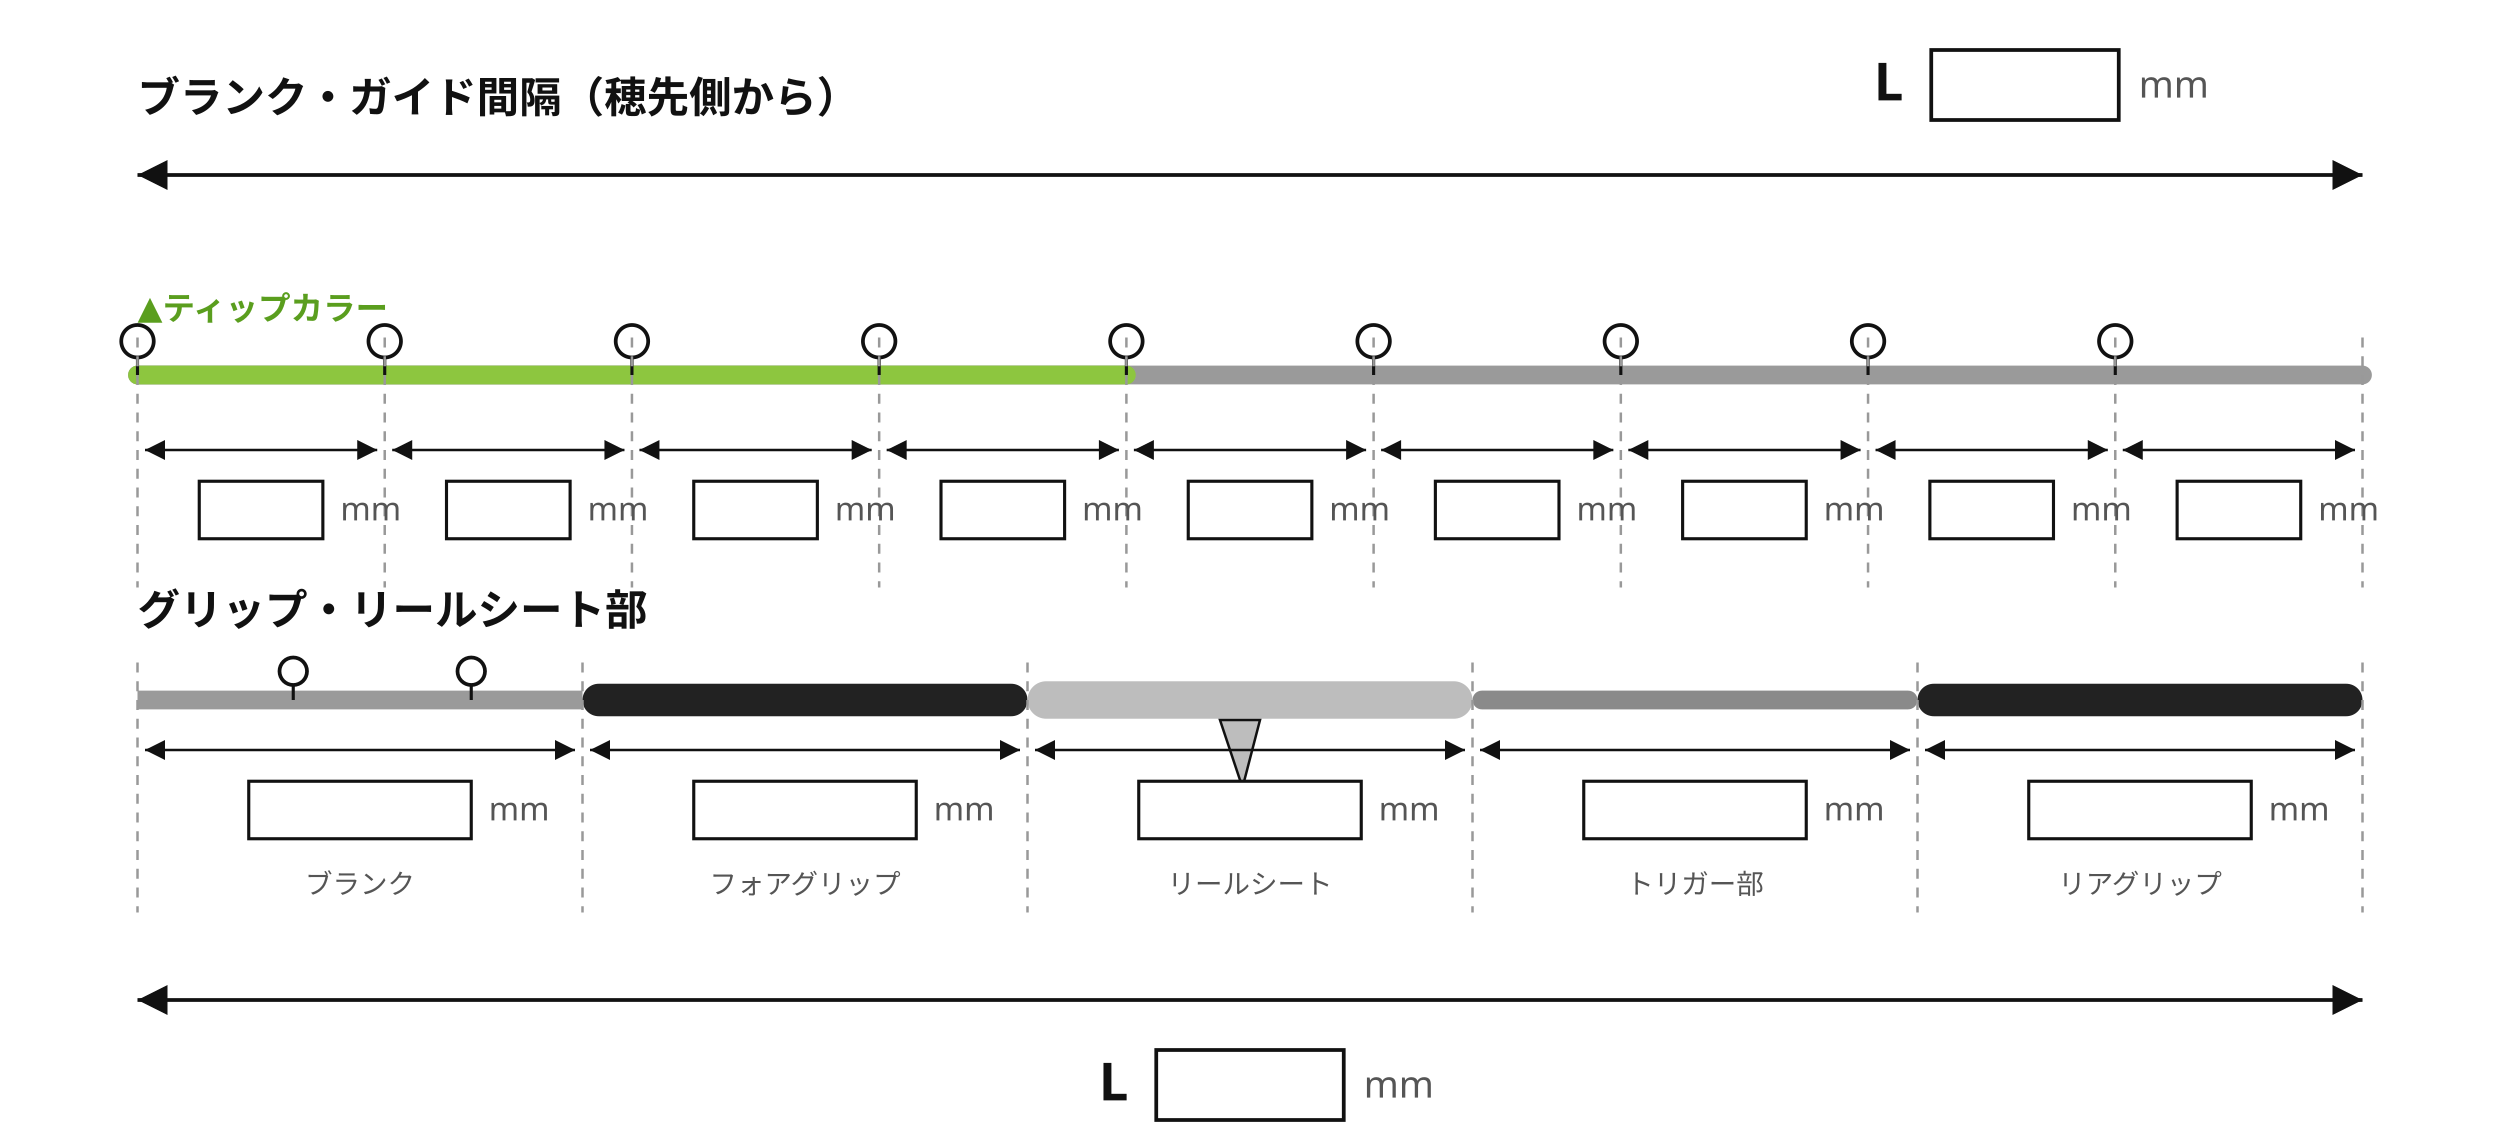
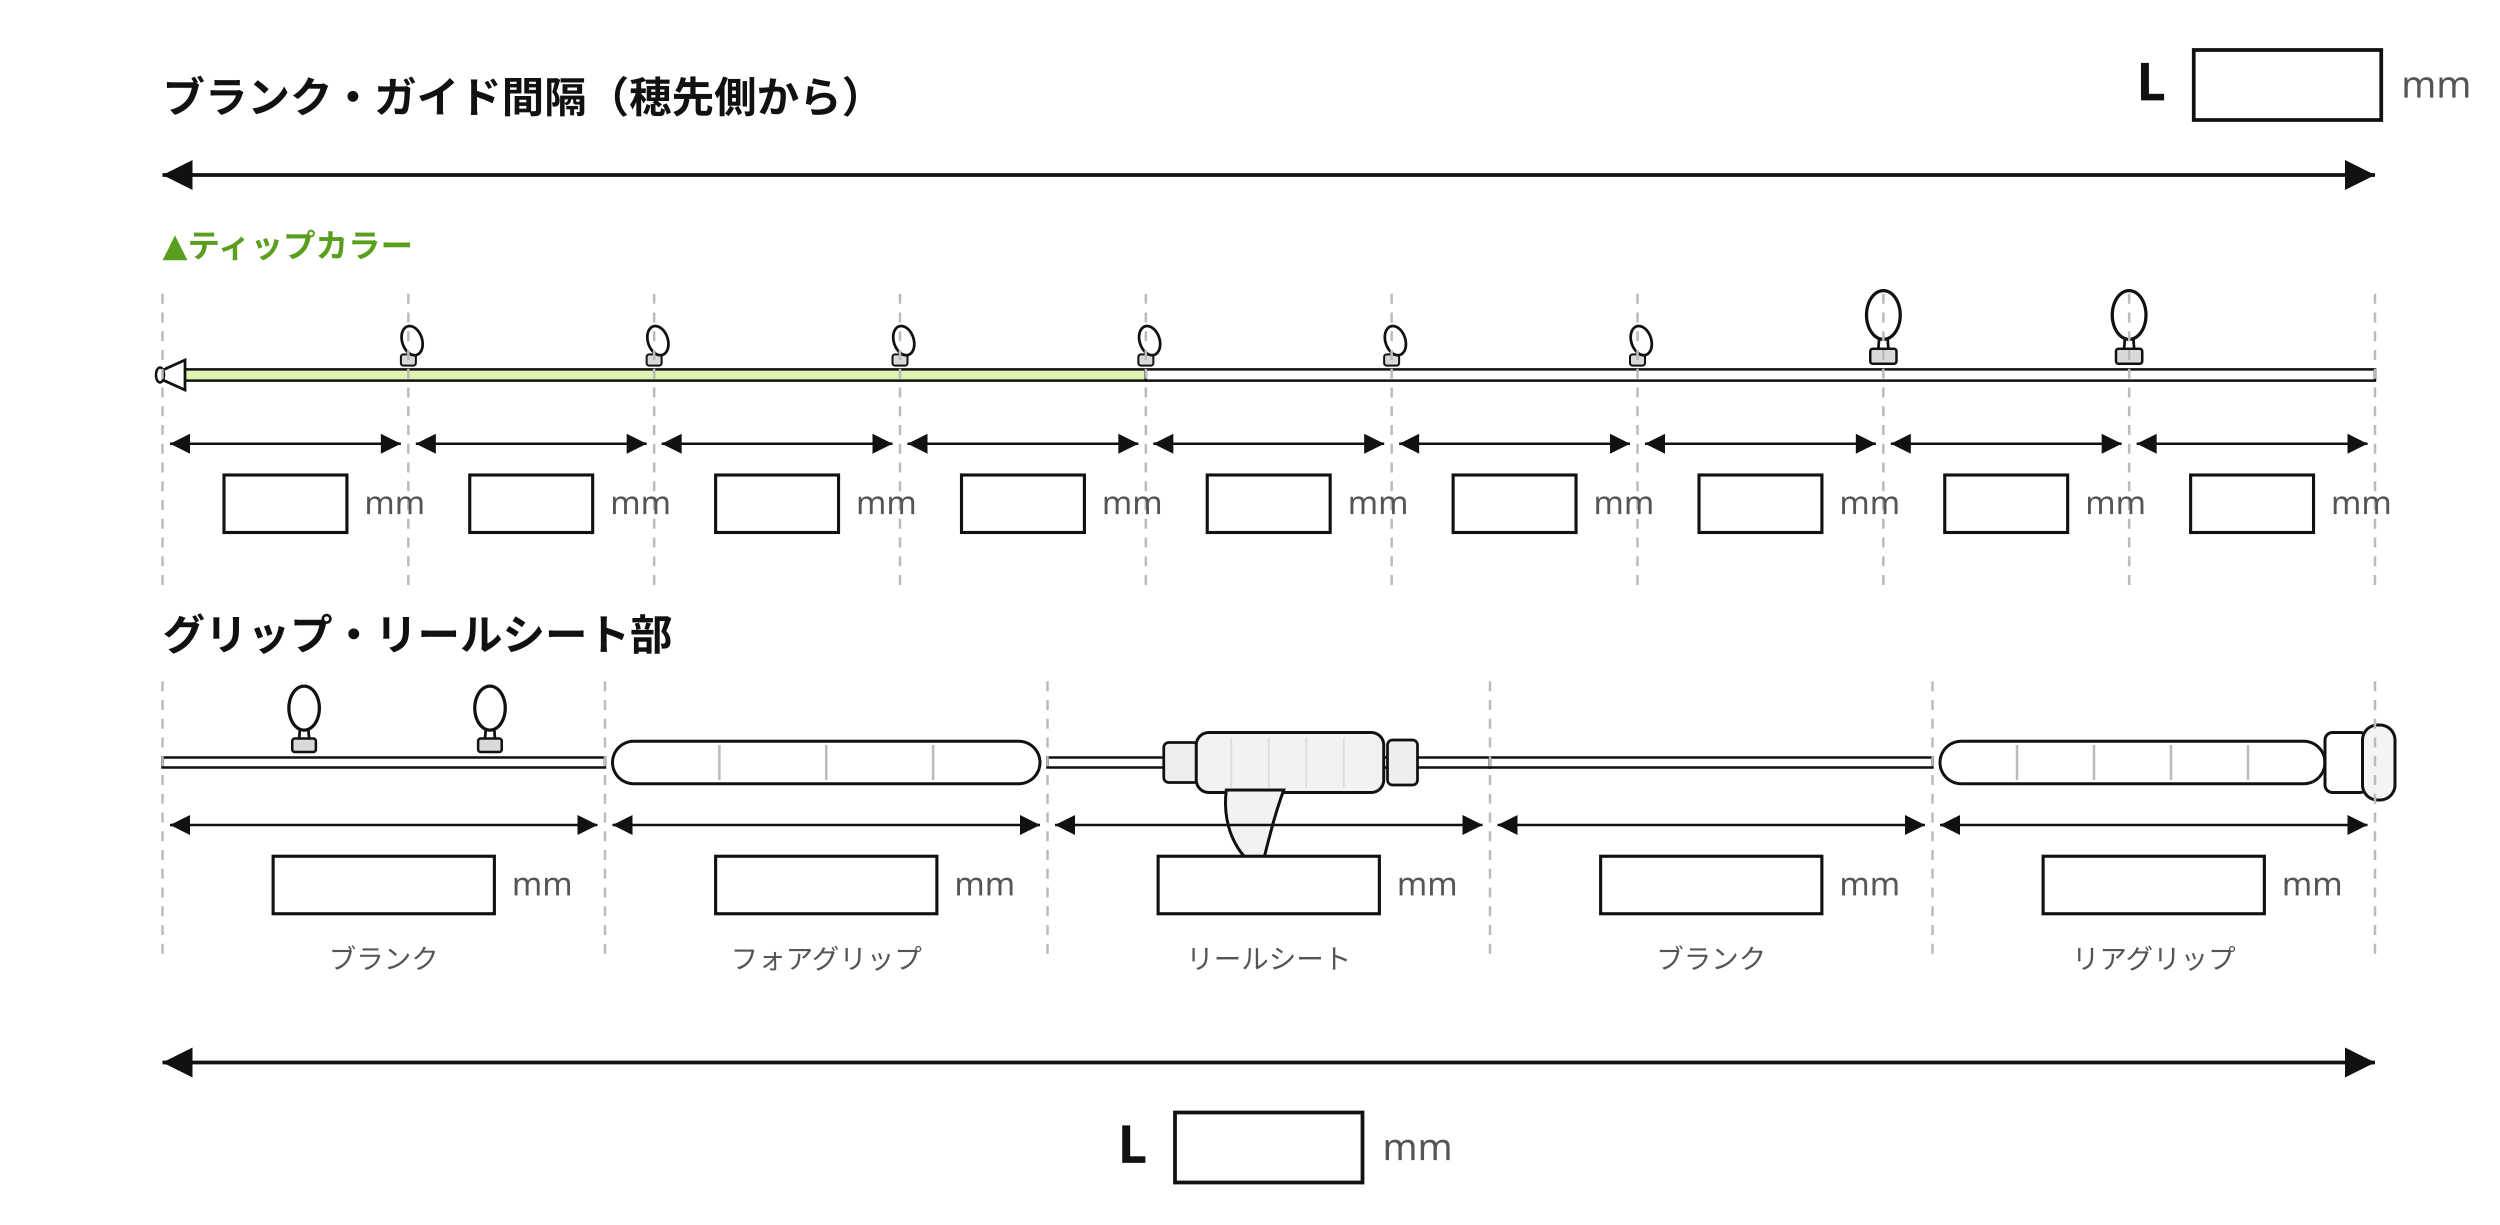
- <svg xmlns="http://www.w3.org/2000/svg" width="2000" height="900" viewBox="0 0 2000 900">
+ <svg xmlns="http://www.w3.org/2000/svg" width="2000" height="980" viewBox="0 0 2000 980">
  <defs>
    <marker id="arrowStart" markerWidth="10" markerHeight="10" refX="1" refY="5" orient="auto">
      <path d="M9,1 L1,5 L9,9 Z" fill="#111111" />
    </marker>
    <marker id="arrowEnd" markerWidth="10" markerHeight="10" refX="9" refY="5" orient="auto">
      <path d="M1,1 L9,5 L1,9 Z" fill="#111111" />
    </marker>
  </defs>
-   <rect x="0" y="0" width="2000" height="900" fill="#ffffff" />
+   <rect x="0" y="0" width="2000" height="980" fill="#ffffff" />
  <g id="Guide_Blank_Diagram">
    <g class="l-box">
-       <text x="1499.0" y="80.3" font-family="Noto Sans JP, sans-serif" font-size="42" font-weight="700" fill="#111111">L</text>
-       <rect x="1545.0" y="40" width="150" height="56" fill="#ffffff" stroke="#111111" stroke-width="3" />
-       <text x="1711.0" y="78.1" font-family="Noto Sans JP, sans-serif" font-size="30" fill="#555555">mm</text>
-     </g>
-     <line x1="110" y1="140" x2="1890" y2="140" stroke="#111111" stroke-width="3" marker-start="url(#arrowStart)" marker-end="url(#arrowEnd)" />
-     <line x1="110" y1="300" x2="1890" y2="300" stroke="#9a9a9a" stroke-width="15" stroke-linecap="round" />
-     <line x1="110" y1="300" x2="901.1" y2="300" stroke="#8dc63f" stroke-width="15" stroke-linecap="round" />
-     <g class="guide-ring">
-       <line x1="110.0" y1="286" x2="110.0" y2="300" stroke="#111111" stroke-width="2.5" />
-       <circle cx="110.0" cy="273" r="13" fill="#ffffff" stroke="#111111" stroke-width="3" />
-     </g>
-     <g class="guide-ring">
-       <line x1="307.778" y1="286" x2="307.778" y2="300" stroke="#111111" stroke-width="2.5" />
-       <circle cx="307.778" cy="273" r="13" fill="#ffffff" stroke="#111111" stroke-width="3" />
-     </g>
-     <g class="guide-ring">
-       <line x1="505.556" y1="286" x2="505.556" y2="300" stroke="#111111" stroke-width="2.5" />
-       <circle cx="505.556" cy="273" r="13" fill="#ffffff" stroke="#111111" stroke-width="3" />
-     </g>
-     <g class="guide-ring">
-       <line x1="703.333" y1="286" x2="703.333" y2="300" stroke="#111111" stroke-width="2.5" />
-       <circle cx="703.333" cy="273" r="13" fill="#ffffff" stroke="#111111" stroke-width="3" />
-     </g>
-     <g class="guide-ring">
-       <line x1="901.111" y1="286" x2="901.111" y2="300" stroke="#111111" stroke-width="2.5" />
-       <circle cx="901.111" cy="273" r="13" fill="#ffffff" stroke="#111111" stroke-width="3" />
-     </g>
-     <g class="guide-ring">
-       <line x1="1098.889" y1="286" x2="1098.889" y2="300" stroke="#111111" stroke-width="2.5" />
-       <circle cx="1098.889" cy="273" r="13" fill="#ffffff" stroke="#111111" stroke-width="3" />
-     </g>
-     <g class="guide-ring">
-       <line x1="1296.667" y1="286" x2="1296.667" y2="300" stroke="#111111" stroke-width="2.5" />
-       <circle cx="1296.667" cy="273" r="13" fill="#ffffff" stroke="#111111" stroke-width="3" />
-     </g>
-     <g class="guide-ring">
-       <line x1="1494.444" y1="286" x2="1494.444" y2="300" stroke="#111111" stroke-width="2.5" />
-       <circle cx="1494.444" cy="273" r="13" fill="#ffffff" stroke="#111111" stroke-width="3" />
-     </g>
-     <g class="guide-ring">
-       <line x1="1692.222" y1="286" x2="1692.222" y2="300" stroke="#111111" stroke-width="2.5" />
-       <circle cx="1692.222" cy="273" r="13" fill="#ffffff" stroke="#111111" stroke-width="3" />
-     </g>
-     <line x1="110.0" y1="270" x2="110.0" y2="470" stroke="#999999" stroke-width="2" stroke-dasharray="8,7" />
-     <line x1="307.778" y1="270" x2="307.778" y2="470" stroke="#999999" stroke-width="2" stroke-dasharray="8,7" />
-     <line x1="505.556" y1="270" x2="505.556" y2="470" stroke="#999999" stroke-width="2" stroke-dasharray="8,7" />
-     <line x1="703.333" y1="270" x2="703.333" y2="470" stroke="#999999" stroke-width="2" stroke-dasharray="8,7" />
-     <line x1="901.111" y1="270" x2="901.111" y2="470" stroke="#999999" stroke-width="2" stroke-dasharray="8,7" />
-     <line x1="1098.889" y1="270" x2="1098.889" y2="470" stroke="#999999" stroke-width="2" stroke-dasharray="8,7" />
-     <line x1="1296.667" y1="270" x2="1296.667" y2="470" stroke="#999999" stroke-width="2" stroke-dasharray="8,7" />
-     <line x1="1494.444" y1="270" x2="1494.444" y2="470" stroke="#999999" stroke-width="2" stroke-dasharray="8,7" />
-     <line x1="1692.222" y1="270" x2="1692.222" y2="470" stroke="#999999" stroke-width="2" stroke-dasharray="8,7" />
-     <line x1="1890.0" y1="270" x2="1890.0" y2="470" stroke="#999999" stroke-width="2" stroke-dasharray="8,7" />
-     <line x1="116.0" y1="360" x2="301.778" y2="360" stroke="#111111" stroke-width="2" marker-start="url(#arrowStart)" marker-end="url(#arrowEnd)" />
-     <line x1="313.778" y1="360" x2="499.556" y2="360" stroke="#111111" stroke-width="2" marker-start="url(#arrowStart)" marker-end="url(#arrowEnd)" />
-     <line x1="511.556" y1="360" x2="697.333" y2="360" stroke="#111111" stroke-width="2" marker-start="url(#arrowStart)" marker-end="url(#arrowEnd)" />
-     <line x1="709.333" y1="360" x2="895.111" y2="360" stroke="#111111" stroke-width="2" marker-start="url(#arrowStart)" marker-end="url(#arrowEnd)" />
-     <line x1="907.111" y1="360" x2="1092.889" y2="360" stroke="#111111" stroke-width="2" marker-start="url(#arrowStart)" marker-end="url(#arrowEnd)" />
-     <line x1="1104.889" y1="360" x2="1290.667" y2="360" stroke="#111111" stroke-width="2" marker-start="url(#arrowStart)" marker-end="url(#arrowEnd)" />
-     <line x1="1302.667" y1="360" x2="1488.444" y2="360" stroke="#111111" stroke-width="2" marker-start="url(#arrowStart)" marker-end="url(#arrowEnd)" />
-     <line x1="1500.444" y1="360" x2="1686.222" y2="360" stroke="#111111" stroke-width="2" marker-start="url(#arrowStart)" marker-end="url(#arrowEnd)" />
-     <line x1="1698.222" y1="360" x2="1884.0" y2="360" stroke="#111111" stroke-width="2" marker-start="url(#arrowStart)" marker-end="url(#arrowEnd)" />
-     <g class="mm-box">
-       <rect x="159.4" y="385" width="98.889" height="46" fill="#ffffff" stroke="#111111" stroke-width="2.5" />
-       <text x="272.3" y="416.3" font-family="Noto Sans JP, sans-serif" font-size="26" fill="#555555">mm</text>
-     </g>
-     <g class="mm-box">
-       <rect x="357.2" y="385" width="98.889" height="46" fill="#ffffff" stroke="#111111" stroke-width="2.5" />
-       <text x="470.1" y="416.3" font-family="Noto Sans JP, sans-serif" font-size="26" fill="#555555">mm</text>
-     </g>
-     <g class="mm-box">
-       <rect x="555.0" y="385" width="98.889" height="46" fill="#ffffff" stroke="#111111" stroke-width="2.5" />
-       <text x="667.9" y="416.3" font-family="Noto Sans JP, sans-serif" font-size="26" fill="#555555">mm</text>
-     </g>
-     <g class="mm-box">
-       <rect x="752.8" y="385" width="98.889" height="46" fill="#ffffff" stroke="#111111" stroke-width="2.5" />
-       <text x="865.7" y="416.3" font-family="Noto Sans JP, sans-serif" font-size="26" fill="#555555">mm</text>
-     </g>
-     <g class="mm-box">
-       <rect x="950.6" y="385" width="98.889" height="46" fill="#ffffff" stroke="#111111" stroke-width="2.5" />
-       <text x="1063.4" y="416.3" font-family="Noto Sans JP, sans-serif" font-size="26" fill="#555555">mm</text>
-     </g>
-     <g class="mm-box">
-       <rect x="1148.3" y="385" width="98.889" height="46" fill="#ffffff" stroke="#111111" stroke-width="2.5" />
-       <text x="1261.2" y="416.3" font-family="Noto Sans JP, sans-serif" font-size="26" fill="#555555">mm</text>
-     </g>
-     <g class="mm-box">
-       <rect x="1346.1" y="385" width="98.889" height="46" fill="#ffffff" stroke="#111111" stroke-width="2.5" />
-       <text x="1459.0" y="416.3" font-family="Noto Sans JP, sans-serif" font-size="26" fill="#555555">mm</text>
-     </g>
-     <g class="mm-box">
-       <rect x="1543.9" y="385" width="98.889" height="46" fill="#ffffff" stroke="#111111" stroke-width="2.5" />
-       <text x="1656.8" y="416.3" font-family="Noto Sans JP, sans-serif" font-size="26" fill="#555555">mm</text>
-     </g>
-     <g class="mm-box">
-       <rect x="1741.7" y="385" width="98.889" height="46" fill="#ffffff" stroke="#111111" stroke-width="2.5" />
-       <text x="1854.6" y="416.3" font-family="Noto Sans JP, sans-serif" font-size="26" fill="#555555">mm</text>
-     </g>
-     <text x="110" y="255" font-family="Noto Sans JP, sans-serif" font-size="26" font-weight="700" fill="#5a9e1e">▲ティップカラー</text>
+       <text x="1709.0" y="80.3" font-family="Noto Sans JP, sans-serif" font-size="42" font-weight="700" fill="#111111">L</text>
+       <rect x="1755.0" y="40" width="150" height="56" fill="#ffffff" stroke="#111111" stroke-width="3" />
+       <text x="1921.0" y="78.1" font-family="Noto Sans JP, sans-serif" font-size="30" fill="#555555">mm</text>
+     </g>
+     <line x1="130" y1="140" x2="1900" y2="140" stroke="#111111" stroke-width="3" marker-start="url(#arrowStart)" marker-end="url(#arrowEnd)" />
+     <rect x="130.0" y="295.5" width="786.7" height="9" fill="#dff2b0" stroke="#111111" stroke-width="2" />
+     <rect x="916.7" y="295.5" width="983.3" height="9" fill="#ffffff" stroke="#111111" stroke-width="2" />
+     <g class="guide tip-top">
+       <path d="M 128.0,297 L 148.0,288 L 148.0,312 L 128.0,303 Z" fill="#ffffff" stroke="#111111" stroke-width="2.2" />
+       <ellipse cx="128.0" cy="300" rx="3.2" ry="6" fill="#ffffff" stroke="#111111" stroke-width="2" />
+     </g>
+     <g class="guide running">
+       <rect x="320.7" y="283.5" width="12.0" height="9.0" rx="2.0" fill="#d9d9d9" stroke="#111111" stroke-width="1.6" />
+       <line x1="326.7" y1="283.5" x2="329.7" y2="279.7" stroke="#111111" stroke-width="1.8" />
+       <ellipse cx="329.7" cy="272.5" rx="8.0" ry="12.0" transform="rotate(-18 329.7 272.5)" fill="#ffffff" stroke="#111111" stroke-width="2.2" />
+     </g>
+     <g class="guide running">
+       <rect x="517.3" y="283.5" width="12.0" height="9.0" rx="2.0" fill="#d9d9d9" stroke="#111111" stroke-width="1.6" />
+       <line x1="523.3" y1="283.5" x2="526.3" y2="279.7" stroke="#111111" stroke-width="1.8" />
+       <ellipse cx="526.3" cy="272.5" rx="8.0" ry="12.0" transform="rotate(-18 526.3 272.5)" fill="#ffffff" stroke="#111111" stroke-width="2.2" />
+     </g>
+     <g class="guide running">
+       <rect x="714.0" y="283.5" width="12.0" height="9.0" rx="2.0" fill="#d9d9d9" stroke="#111111" stroke-width="1.6" />
+       <line x1="720.0" y1="283.5" x2="723.0" y2="279.7" stroke="#111111" stroke-width="1.8" />
+       <ellipse cx="723.0" cy="272.5" rx="8.0" ry="12.0" transform="rotate(-18 723.0 272.5)" fill="#ffffff" stroke="#111111" stroke-width="2.2" />
+     </g>
+     <g class="guide running">
+       <rect x="910.7" y="283.5" width="12.0" height="9.0" rx="2.0" fill="#d9d9d9" stroke="#111111" stroke-width="1.6" />
+       <line x1="916.7" y1="283.5" x2="919.7" y2="279.7" stroke="#111111" stroke-width="1.8" />
+       <ellipse cx="919.7" cy="272.5" rx="8.0" ry="12.0" transform="rotate(-18 919.7 272.5)" fill="#ffffff" stroke="#111111" stroke-width="2.2" />
+     </g>
+     <g class="guide running">
+       <rect x="1107.3" y="283.5" width="12.0" height="9.0" rx="2.0" fill="#d9d9d9" stroke="#111111" stroke-width="1.6" />
+       <line x1="1113.3" y1="283.5" x2="1116.3" y2="279.7" stroke="#111111" stroke-width="1.8" />
+       <ellipse cx="1116.3" cy="272.5" rx="8.0" ry="12.0" transform="rotate(-18 1116.3 272.5)" fill="#ffffff" stroke="#111111" stroke-width="2.2" />
+     </g>
+     <g class="guide running">
+       <rect x="1304.0" y="283.5" width="12.0" height="9.0" rx="2.0" fill="#d9d9d9" stroke="#111111" stroke-width="1.6" />
+       <line x1="1310.0" y1="283.5" x2="1313.0" y2="279.7" stroke="#111111" stroke-width="1.8" />
+       <ellipse cx="1313.0" cy="272.5" rx="8.0" ry="12.0" transform="rotate(-18 1313.0 272.5)" fill="#ffffff" stroke="#111111" stroke-width="2.2" />
+     </g>
+     <g class="guide standing">
+       <rect x="1496.2" y="279.0" width="21.0" height="12.0" rx="2" fill="#d9d9d9" stroke="#111111" stroke-width="2" />
+       <line x1="1502.7" y1="279.0" x2="1503.7" y2="265.6" stroke="#111111" stroke-width="2.2" />
+       <line x1="1510.7" y1="279.0" x2="1509.7" y2="265.6" stroke="#111111" stroke-width="2.2" />
+       <ellipse cx="1506.7" cy="252.0" rx="13.5" ry="19.5" fill="#ffffff" stroke="#111111" stroke-width="2.6" />
+     </g>
+     <g class="guide standing">
+       <rect x="1692.8" y="279.0" width="21.0" height="12.0" rx="2" fill="#d9d9d9" stroke="#111111" stroke-width="2" />
+       <line x1="1699.3" y1="279.0" x2="1700.3" y2="265.6" stroke="#111111" stroke-width="2.2" />
+       <line x1="1707.3" y1="279.0" x2="1706.3" y2="265.6" stroke="#111111" stroke-width="2.2" />
+       <ellipse cx="1703.3" cy="252.0" rx="13.5" ry="19.5" fill="#ffffff" stroke="#111111" stroke-width="2.6" />
+     </g>
+     <line x1="130.0" y1="235" x2="130.0" y2="470" stroke="#bbbbbb" stroke-width="2" stroke-dasharray="8,7" />
+     <line x1="326.667" y1="235" x2="326.667" y2="470" stroke="#bbbbbb" stroke-width="2" stroke-dasharray="8,7" />
+     <line x1="523.333" y1="235" x2="523.333" y2="470" stroke="#bbbbbb" stroke-width="2" stroke-dasharray="8,7" />
+     <line x1="720.0" y1="235" x2="720.0" y2="470" stroke="#bbbbbb" stroke-width="2" stroke-dasharray="8,7" />
+     <line x1="916.667" y1="235" x2="916.667" y2="470" stroke="#bbbbbb" stroke-width="2" stroke-dasharray="8,7" />
+     <line x1="1113.333" y1="235" x2="1113.333" y2="470" stroke="#bbbbbb" stroke-width="2" stroke-dasharray="8,7" />
+     <line x1="1310.0" y1="235" x2="1310.0" y2="470" stroke="#bbbbbb" stroke-width="2" stroke-dasharray="8,7" />
+     <line x1="1506.667" y1="235" x2="1506.667" y2="470" stroke="#bbbbbb" stroke-width="2" stroke-dasharray="8,7" />
+     <line x1="1703.333" y1="235" x2="1703.333" y2="470" stroke="#bbbbbb" stroke-width="2" stroke-dasharray="8,7" />
+     <line x1="1900.0" y1="235" x2="1900.0" y2="470" stroke="#bbbbbb" stroke-width="2" stroke-dasharray="8,7" />
+     <line x1="136.0" y1="355" x2="320.667" y2="355" stroke="#111111" stroke-width="2" marker-start="url(#arrowStart)" marker-end="url(#arrowEnd)" />
+     <line x1="332.667" y1="355" x2="517.333" y2="355" stroke="#111111" stroke-width="2" marker-start="url(#arrowStart)" marker-end="url(#arrowEnd)" />
+     <line x1="529.333" y1="355" x2="714.0" y2="355" stroke="#111111" stroke-width="2" marker-start="url(#arrowStart)" marker-end="url(#arrowEnd)" />
+     <line x1="726.0" y1="355" x2="910.667" y2="355" stroke="#111111" stroke-width="2" marker-start="url(#arrowStart)" marker-end="url(#arrowEnd)" />
+     <line x1="922.667" y1="355" x2="1107.333" y2="355" stroke="#111111" stroke-width="2" marker-start="url(#arrowStart)" marker-end="url(#arrowEnd)" />
+     <line x1="1119.333" y1="355" x2="1304.0" y2="355" stroke="#111111" stroke-width="2" marker-start="url(#arrowStart)" marker-end="url(#arrowEnd)" />
+     <line x1="1316.0" y1="355" x2="1500.667" y2="355" stroke="#111111" stroke-width="2" marker-start="url(#arrowStart)" marker-end="url(#arrowEnd)" />
+     <line x1="1512.667" y1="355" x2="1697.333" y2="355" stroke="#111111" stroke-width="2" marker-start="url(#arrowStart)" marker-end="url(#arrowEnd)" />
+     <line x1="1709.333" y1="355" x2="1894.0" y2="355" stroke="#111111" stroke-width="2" marker-start="url(#arrowStart)" marker-end="url(#arrowEnd)" />
+     <g class="mm-box">
+       <rect x="179.2" y="380" width="98.333" height="46" fill="#ffffff" stroke="#111111" stroke-width="2.5" />
+       <text x="291.5" y="411.3" font-family="Noto Sans JP, sans-serif" font-size="26" fill="#555555">mm</text>
+     </g>
+     <g class="mm-box">
+       <rect x="375.8" y="380" width="98.333" height="46" fill="#ffffff" stroke="#111111" stroke-width="2.5" />
+       <text x="488.2" y="411.3" font-family="Noto Sans JP, sans-serif" font-size="26" fill="#555555">mm</text>
+     </g>
+     <g class="mm-box">
+       <rect x="572.5" y="380" width="98.333" height="46" fill="#ffffff" stroke="#111111" stroke-width="2.5" />
+       <text x="684.8" y="411.3" font-family="Noto Sans JP, sans-serif" font-size="26" fill="#555555">mm</text>
+     </g>
+     <g class="mm-box">
+       <rect x="769.2" y="380" width="98.333" height="46" fill="#ffffff" stroke="#111111" stroke-width="2.5" />
+       <text x="881.5" y="411.3" font-family="Noto Sans JP, sans-serif" font-size="26" fill="#555555">mm</text>
+     </g>
+     <g class="mm-box">
+       <rect x="965.8" y="380" width="98.333" height="46" fill="#ffffff" stroke="#111111" stroke-width="2.5" />
+       <text x="1078.2" y="411.3" font-family="Noto Sans JP, sans-serif" font-size="26" fill="#555555">mm</text>
+     </g>
+     <g class="mm-box">
+       <rect x="1162.5" y="380" width="98.333" height="46" fill="#ffffff" stroke="#111111" stroke-width="2.5" />
+       <text x="1274.8" y="411.3" font-family="Noto Sans JP, sans-serif" font-size="26" fill="#555555">mm</text>
+     </g>
+     <g class="mm-box">
+       <rect x="1359.2" y="380" width="98.333" height="46" fill="#ffffff" stroke="#111111" stroke-width="2.5" />
+       <text x="1471.5" y="411.3" font-family="Noto Sans JP, sans-serif" font-size="26" fill="#555555">mm</text>
+     </g>
+     <g class="mm-box">
+       <rect x="1555.8" y="380" width="98.333" height="46" fill="#ffffff" stroke="#111111" stroke-width="2.5" />
+       <text x="1668.2" y="411.3" font-family="Noto Sans JP, sans-serif" font-size="26" fill="#555555">mm</text>
+     </g>
+     <g class="mm-box">
+       <rect x="1752.5" y="380" width="98.333" height="46" fill="#ffffff" stroke="#111111" stroke-width="2.5" />
+       <text x="1864.8" y="411.3" font-family="Noto Sans JP, sans-serif" font-size="26" fill="#555555">mm</text>
+     </g>
+     <text x="130" y="205" font-family="Noto Sans JP, sans-serif" font-size="26" font-weight="700" fill="#5a9e1e">▲ティップカラー</text>
  </g>
  <g id="Grip_ReelSeat_Diagram">
-     <rect x="110.0" y="552.5" width="356.0" height="15" rx="0" fill="#9a9a9a" />
-     <rect x="466.0" y="547.0" width="356.0" height="26" rx="13.0" fill="#222222" />
-     <rect x="822.0" y="545.0" width="356.0" height="30" rx="15.0" fill="#bdbdbd" />
-     <rect x="1178.0" y="552.5" width="356.0" height="15" rx="7.5" fill="#8a8a8a" />
-     <rect x="1534.0" y="547.0" width="356.0" height="26" rx="13.0" fill="#222222" />
-     <path d="M 976.0,576 L 1008.0,576 L 994.0,630 Z" fill="#bdbdbd" stroke="#111111" stroke-width="2" />
-     <g class="guide-ring">
-       <line x1="234.6" y1="548" x2="234.6" y2="560" stroke="#111111" stroke-width="2.5" />
-       <circle cx="234.6" cy="537" r="11" fill="#ffffff" stroke="#111111" stroke-width="3" />
-     </g>
-     <g class="guide-ring">
-       <line x1="377.0" y1="548" x2="377.0" y2="560" stroke="#111111" stroke-width="2.5" />
-       <circle cx="377.0" cy="537" r="11" fill="#ffffff" stroke="#111111" stroke-width="3" />
-     </g>
-     <line x1="110.0" y1="530" x2="110.0" y2="730" stroke="#999999" stroke-width="2" stroke-dasharray="8,7" />
-     <line x1="466.0" y1="530" x2="466.0" y2="730" stroke="#999999" stroke-width="2" stroke-dasharray="8,7" />
-     <line x1="822.0" y1="530" x2="822.0" y2="730" stroke="#999999" stroke-width="2" stroke-dasharray="8,7" />
-     <line x1="1178.0" y1="530" x2="1178.0" y2="730" stroke="#999999" stroke-width="2" stroke-dasharray="8,7" />
-     <line x1="1534.0" y1="530" x2="1534.0" y2="730" stroke="#999999" stroke-width="2" stroke-dasharray="8,7" />
-     <line x1="1890.0" y1="530" x2="1890.0" y2="730" stroke="#999999" stroke-width="2" stroke-dasharray="8,7" />
-     <line x1="116.0" y1="600" x2="460.0" y2="600" stroke="#111111" stroke-width="2" marker-start="url(#arrowStart)" marker-end="url(#arrowEnd)" />
-     <line x1="472.0" y1="600" x2="816.0" y2="600" stroke="#111111" stroke-width="2" marker-start="url(#arrowStart)" marker-end="url(#arrowEnd)" />
-     <line x1="828.0" y1="600" x2="1172.0" y2="600" stroke="#111111" stroke-width="2" marker-start="url(#arrowStart)" marker-end="url(#arrowEnd)" />
-     <line x1="1184.0" y1="600" x2="1528.0" y2="600" stroke="#111111" stroke-width="2" marker-start="url(#arrowStart)" marker-end="url(#arrowEnd)" />
-     <line x1="1540.0" y1="600" x2="1884.0" y2="600" stroke="#111111" stroke-width="2" marker-start="url(#arrowStart)" marker-end="url(#arrowEnd)" />
-     <g class="mm-box">
-       <rect x="199.0" y="625" width="178.0" height="46" fill="#ffffff" stroke="#111111" stroke-width="2.5" />
-       <text x="391.0" y="656.3" font-family="Noto Sans JP, sans-serif" font-size="26" fill="#555555">mm</text>
-     </g>
-     <text x="288.0" y="715" font-family="Noto Sans JP, sans-serif" font-size="22" fill="#555555" text-anchor="middle">ブランク</text>
-     <g class="mm-box">
-       <rect x="555.0" y="625" width="178.0" height="46" fill="#ffffff" stroke="#111111" stroke-width="2.5" />
-       <text x="747.0" y="656.3" font-family="Noto Sans JP, sans-serif" font-size="26" fill="#555555">mm</text>
-     </g>
-     <text x="644.0" y="715" font-family="Noto Sans JP, sans-serif" font-size="22" fill="#555555" text-anchor="middle">フォアグリップ</text>
-     <g class="mm-box">
-       <rect x="911.0" y="625" width="178.0" height="46" fill="#ffffff" stroke="#111111" stroke-width="2.5" />
-       <text x="1103.0" y="656.3" font-family="Noto Sans JP, sans-serif" font-size="26" fill="#555555">mm</text>
-     </g>
-     <text x="1000.0" y="715" font-family="Noto Sans JP, sans-serif" font-size="22" fill="#555555" text-anchor="middle">リールシート</text>
-     <g class="mm-box">
-       <rect x="1267.0" y="625" width="178.0" height="46" fill="#ffffff" stroke="#111111" stroke-width="2.5" />
-       <text x="1459.0" y="656.3" font-family="Noto Sans JP, sans-serif" font-size="26" fill="#555555">mm</text>
-     </g>
-     <text x="1356.0" y="715" font-family="Noto Sans JP, sans-serif" font-size="22" fill="#555555" text-anchor="middle">トリガー部</text>
-     <g class="mm-box">
-       <rect x="1623.0" y="625" width="178.0" height="46" fill="#ffffff" stroke="#111111" stroke-width="2.5" />
-       <text x="1815.0" y="656.3" font-family="Noto Sans JP, sans-serif" font-size="26" fill="#555555">mm</text>
-     </g>
-     <text x="1712.0" y="715" font-family="Noto Sans JP, sans-serif" font-size="22" fill="#555555" text-anchor="middle">リアグリップ</text>
-     <line x1="110" y1="800" x2="1890" y2="800" stroke="#111111" stroke-width="3" marker-start="url(#arrowStart)" marker-end="url(#arrowEnd)" />
+     <rect x="130.0" y="606.0" width="354.0" height="8" fill="#ffffff" stroke="#111111" stroke-width="2" />
+     <g class="guide standing">
+       <rect x="233.8" y="590.8" width="18.9" height="10.8" rx="2" fill="#d9d9d9" stroke="#111111" stroke-width="2" />
+       <line x1="239.3" y1="590.8" x2="240.3" y2="578.8" stroke="#111111" stroke-width="2.2" />
+       <line x1="247.3" y1="590.8" x2="246.3" y2="578.8" stroke="#111111" stroke-width="2.2" />
+       <ellipse cx="243.3" cy="566.5" rx="12.2" ry="17.6" fill="#ffffff" stroke="#111111" stroke-width="2.6" />
+     </g>
+     <g class="guide standing">
+       <rect x="382.5" y="590.8" width="18.9" height="10.8" rx="2" fill="#d9d9d9" stroke="#111111" stroke-width="2" />
+       <line x1="388.0" y1="590.8" x2="389.0" y2="578.8" stroke="#111111" stroke-width="2.2" />
+       <line x1="396.0" y1="590.8" x2="395.0" y2="578.8" stroke="#111111" stroke-width="2.2" />
+       <ellipse cx="392.0" cy="566.5" rx="12.2" ry="17.6" fill="#ffffff" stroke="#111111" stroke-width="2.6" />
+     </g>
+     <rect x="490.0" y="593.0" width="342.0" height="34" rx="17.0" fill="#ffffff" stroke="#111111" stroke-width="2.4" />
+     <line x1="575.5" y1="596.0" x2="575.5" y2="624.0" stroke="#bbbbbb" stroke-width="2" />
+     <line x1="661.0" y1="596.0" x2="661.0" y2="624.0" stroke="#bbbbbb" stroke-width="2" />
+     <line x1="746.5" y1="596.0" x2="746.5" y2="624.0" stroke="#bbbbbb" stroke-width="2" />
+     <rect x="838.0" y="606.0" width="354.0" height="8" fill="#ffffff" stroke="#111111" stroke-width="2" />
+     <rect x="931.0" y="594" width="28" height="32" rx="4" fill="#eeeeee" stroke="#111111" stroke-width="2.2" />
+     <rect x="957.0" y="586" width="150" height="48" rx="10" fill="#f2f2f2" stroke="#111111" stroke-width="2.4" />
+     <line x1="985.0" y1="590" x2="985.0" y2="630" stroke="#dddddd" stroke-width="1.5" />
+     <line x1="1015.0" y1="590" x2="1015.0" y2="630" stroke="#dddddd" stroke-width="1.5" />
+     <line x1="1045.0" y1="590" x2="1045.0" y2="630" stroke="#dddddd" stroke-width="1.5" />
+     <line x1="1075.0" y1="590" x2="1075.0" y2="630" stroke="#dddddd" stroke-width="1.5" />
+     <path d="M 981.0,632 C 977.0,665 993.0,688 1009.0,696 C 1015.0,670 1021.0,648 1027.0,632 Z" fill="#f2f2f2" stroke="#111111" stroke-width="2.4" />
+     <rect x="1110.0" y="592" width="24" height="36" rx="4" fill="#eeeeee" stroke="#111111" stroke-width="2.2" />
+     <rect x="1192.0" y="606.0" width="354.0" height="8" fill="#ffffff" stroke="#111111" stroke-width="2" />
+     <rect x="1552.0" y="593.0" width="308.0" height="34" rx="17.0" fill="#ffffff" stroke="#111111" stroke-width="2.4" />
+     <line x1="1613.6" y1="596.0" x2="1613.6" y2="624.0" stroke="#bbbbbb" stroke-width="2" />
+     <line x1="1675.2" y1="596.0" x2="1675.2" y2="624.0" stroke="#bbbbbb" stroke-width="2" />
+     <line x1="1736.8" y1="596.0" x2="1736.8" y2="624.0" stroke="#bbbbbb" stroke-width="2" />
+     <line x1="1798.4" y1="596.0" x2="1798.4" y2="624.0" stroke="#bbbbbb" stroke-width="2" />
+     <g>
+       <rect x="1860.0" y="586" width="34" height="48" rx="6" fill="#ffffff" stroke="#111111" stroke-width="2.4" />
+       <rect x="1890.0" y="580" width="26" height="60" rx="12" fill="#f4f4f4" stroke="#111111" stroke-width="2.4" />
+     </g>
+     <line x1="130.0" y1="545" x2="130.0" y2="770" stroke="#bbbbbb" stroke-width="2" stroke-dasharray="8,7" />
+     <line x1="484.0" y1="545" x2="484.0" y2="770" stroke="#bbbbbb" stroke-width="2" stroke-dasharray="8,7" />
+     <line x1="838.0" y1="545" x2="838.0" y2="770" stroke="#bbbbbb" stroke-width="2" stroke-dasharray="8,7" />
+     <line x1="1192.0" y1="545" x2="1192.0" y2="770" stroke="#bbbbbb" stroke-width="2" stroke-dasharray="8,7" />
+     <line x1="1546.0" y1="545" x2="1546.0" y2="770" stroke="#bbbbbb" stroke-width="2" stroke-dasharray="8,7" />
+     <line x1="1900.0" y1="545" x2="1900.0" y2="770" stroke="#bbbbbb" stroke-width="2" stroke-dasharray="8,7" />
+     <line x1="136.0" y1="660" x2="478.0" y2="660" stroke="#111111" stroke-width="2" marker-start="url(#arrowStart)" marker-end="url(#arrowEnd)" />
+     <line x1="490.0" y1="660" x2="832.0" y2="660" stroke="#111111" stroke-width="2" marker-start="url(#arrowStart)" marker-end="url(#arrowEnd)" />
+     <line x1="844.0" y1="660" x2="1186.0" y2="660" stroke="#111111" stroke-width="2" marker-start="url(#arrowStart)" marker-end="url(#arrowEnd)" />
+     <line x1="1198.0" y1="660" x2="1540.0" y2="660" stroke="#111111" stroke-width="2" marker-start="url(#arrowStart)" marker-end="url(#arrowEnd)" />
+     <line x1="1552.0" y1="660" x2="1894.0" y2="660" stroke="#111111" stroke-width="2" marker-start="url(#arrowStart)" marker-end="url(#arrowEnd)" />
+     <g class="mm-box">
+       <rect x="218.5" y="685" width="177.0" height="46" fill="#ffffff" stroke="#111111" stroke-width="2.5" />
+       <text x="409.5" y="716.3" font-family="Noto Sans JP, sans-serif" font-size="26" fill="#555555">mm</text>
+     </g>
+     <text x="307.0" y="775" font-family="Noto Sans JP, sans-serif" font-size="22" fill="#555555" text-anchor="middle">ブランク</text>
+     <g class="mm-box">
+       <rect x="572.5" y="685" width="177.0" height="46" fill="#ffffff" stroke="#111111" stroke-width="2.5" />
+       <text x="763.5" y="716.3" font-family="Noto Sans JP, sans-serif" font-size="26" fill="#555555">mm</text>
+     </g>
+     <text x="661.0" y="775" font-family="Noto Sans JP, sans-serif" font-size="22" fill="#555555" text-anchor="middle">フォアグリップ</text>
+     <g class="mm-box">
+       <rect x="926.5" y="685" width="177.0" height="46" fill="#ffffff" stroke="#111111" stroke-width="2.5" />
+       <text x="1117.5" y="716.3" font-family="Noto Sans JP, sans-serif" font-size="26" fill="#555555">mm</text>
+     </g>
+     <text x="1015.0" y="775" font-family="Noto Sans JP, sans-serif" font-size="22" fill="#555555" text-anchor="middle">リールシート</text>
+     <g class="mm-box">
+       <rect x="1280.5" y="685" width="177.0" height="46" fill="#ffffff" stroke="#111111" stroke-width="2.5" />
+       <text x="1471.5" y="716.3" font-family="Noto Sans JP, sans-serif" font-size="26" fill="#555555">mm</text>
+     </g>
+     <text x="1369.0" y="775" font-family="Noto Sans JP, sans-serif" font-size="22" fill="#555555" text-anchor="middle">ブランク</text>
+     <g class="mm-box">
+       <rect x="1634.5" y="685" width="177.0" height="46" fill="#ffffff" stroke="#111111" stroke-width="2.5" />
+       <text x="1825.5" y="716.3" font-family="Noto Sans JP, sans-serif" font-size="26" fill="#555555">mm</text>
+     </g>
+     <text x="1723.0" y="775" font-family="Noto Sans JP, sans-serif" font-size="22" fill="#555555" text-anchor="middle">リアグリップ</text>
+     <line x1="130" y1="850" x2="1900" y2="850" stroke="#111111" stroke-width="3" marker-start="url(#arrowStart)" marker-end="url(#arrowEnd)" />
    <g class="l-box">
-       <text x="879.0" y="880.3" font-family="Noto Sans JP, sans-serif" font-size="42" font-weight="700" fill="#111111">L</text>
-       <rect x="925.0" y="840" width="150" height="56" fill="#ffffff" stroke="#111111" stroke-width="3" />
-       <text x="1091.0" y="878.1" font-family="Noto Sans JP, sans-serif" font-size="30" fill="#555555">mm</text>
+       <text x="894.0" y="930.3" font-family="Noto Sans JP, sans-serif" font-size="42" font-weight="700" fill="#111111">L</text>
+       <rect x="940.0" y="890" width="150" height="56" fill="#ffffff" stroke="#111111" stroke-width="3" />
+       <text x="1106.0" y="928.1" font-family="Noto Sans JP, sans-serif" font-size="30" fill="#555555">mm</text>
    </g>
  </g>
-   <text x="110" y="90" font-family="Noto Sans JP, sans-serif" font-size="34" font-weight="900" fill="#111111">ブランク・ガイド間隔（穂先側から）</text>
-   <text x="110" y="500" font-family="Noto Sans JP, sans-serif" font-size="34" font-weight="900" fill="#111111">グリップ・リールシート部</text>
+   <text x="130" y="90" font-family="Noto Sans JP, sans-serif" font-size="34" font-weight="900" fill="#111111">ブランク・ガイド間隔（穂先側から）</text>
+   <text x="130" y="520" font-family="Noto Sans JP, sans-serif" font-size="34" font-weight="900" fill="#111111">グリップ・リールシート部</text>
</svg>
